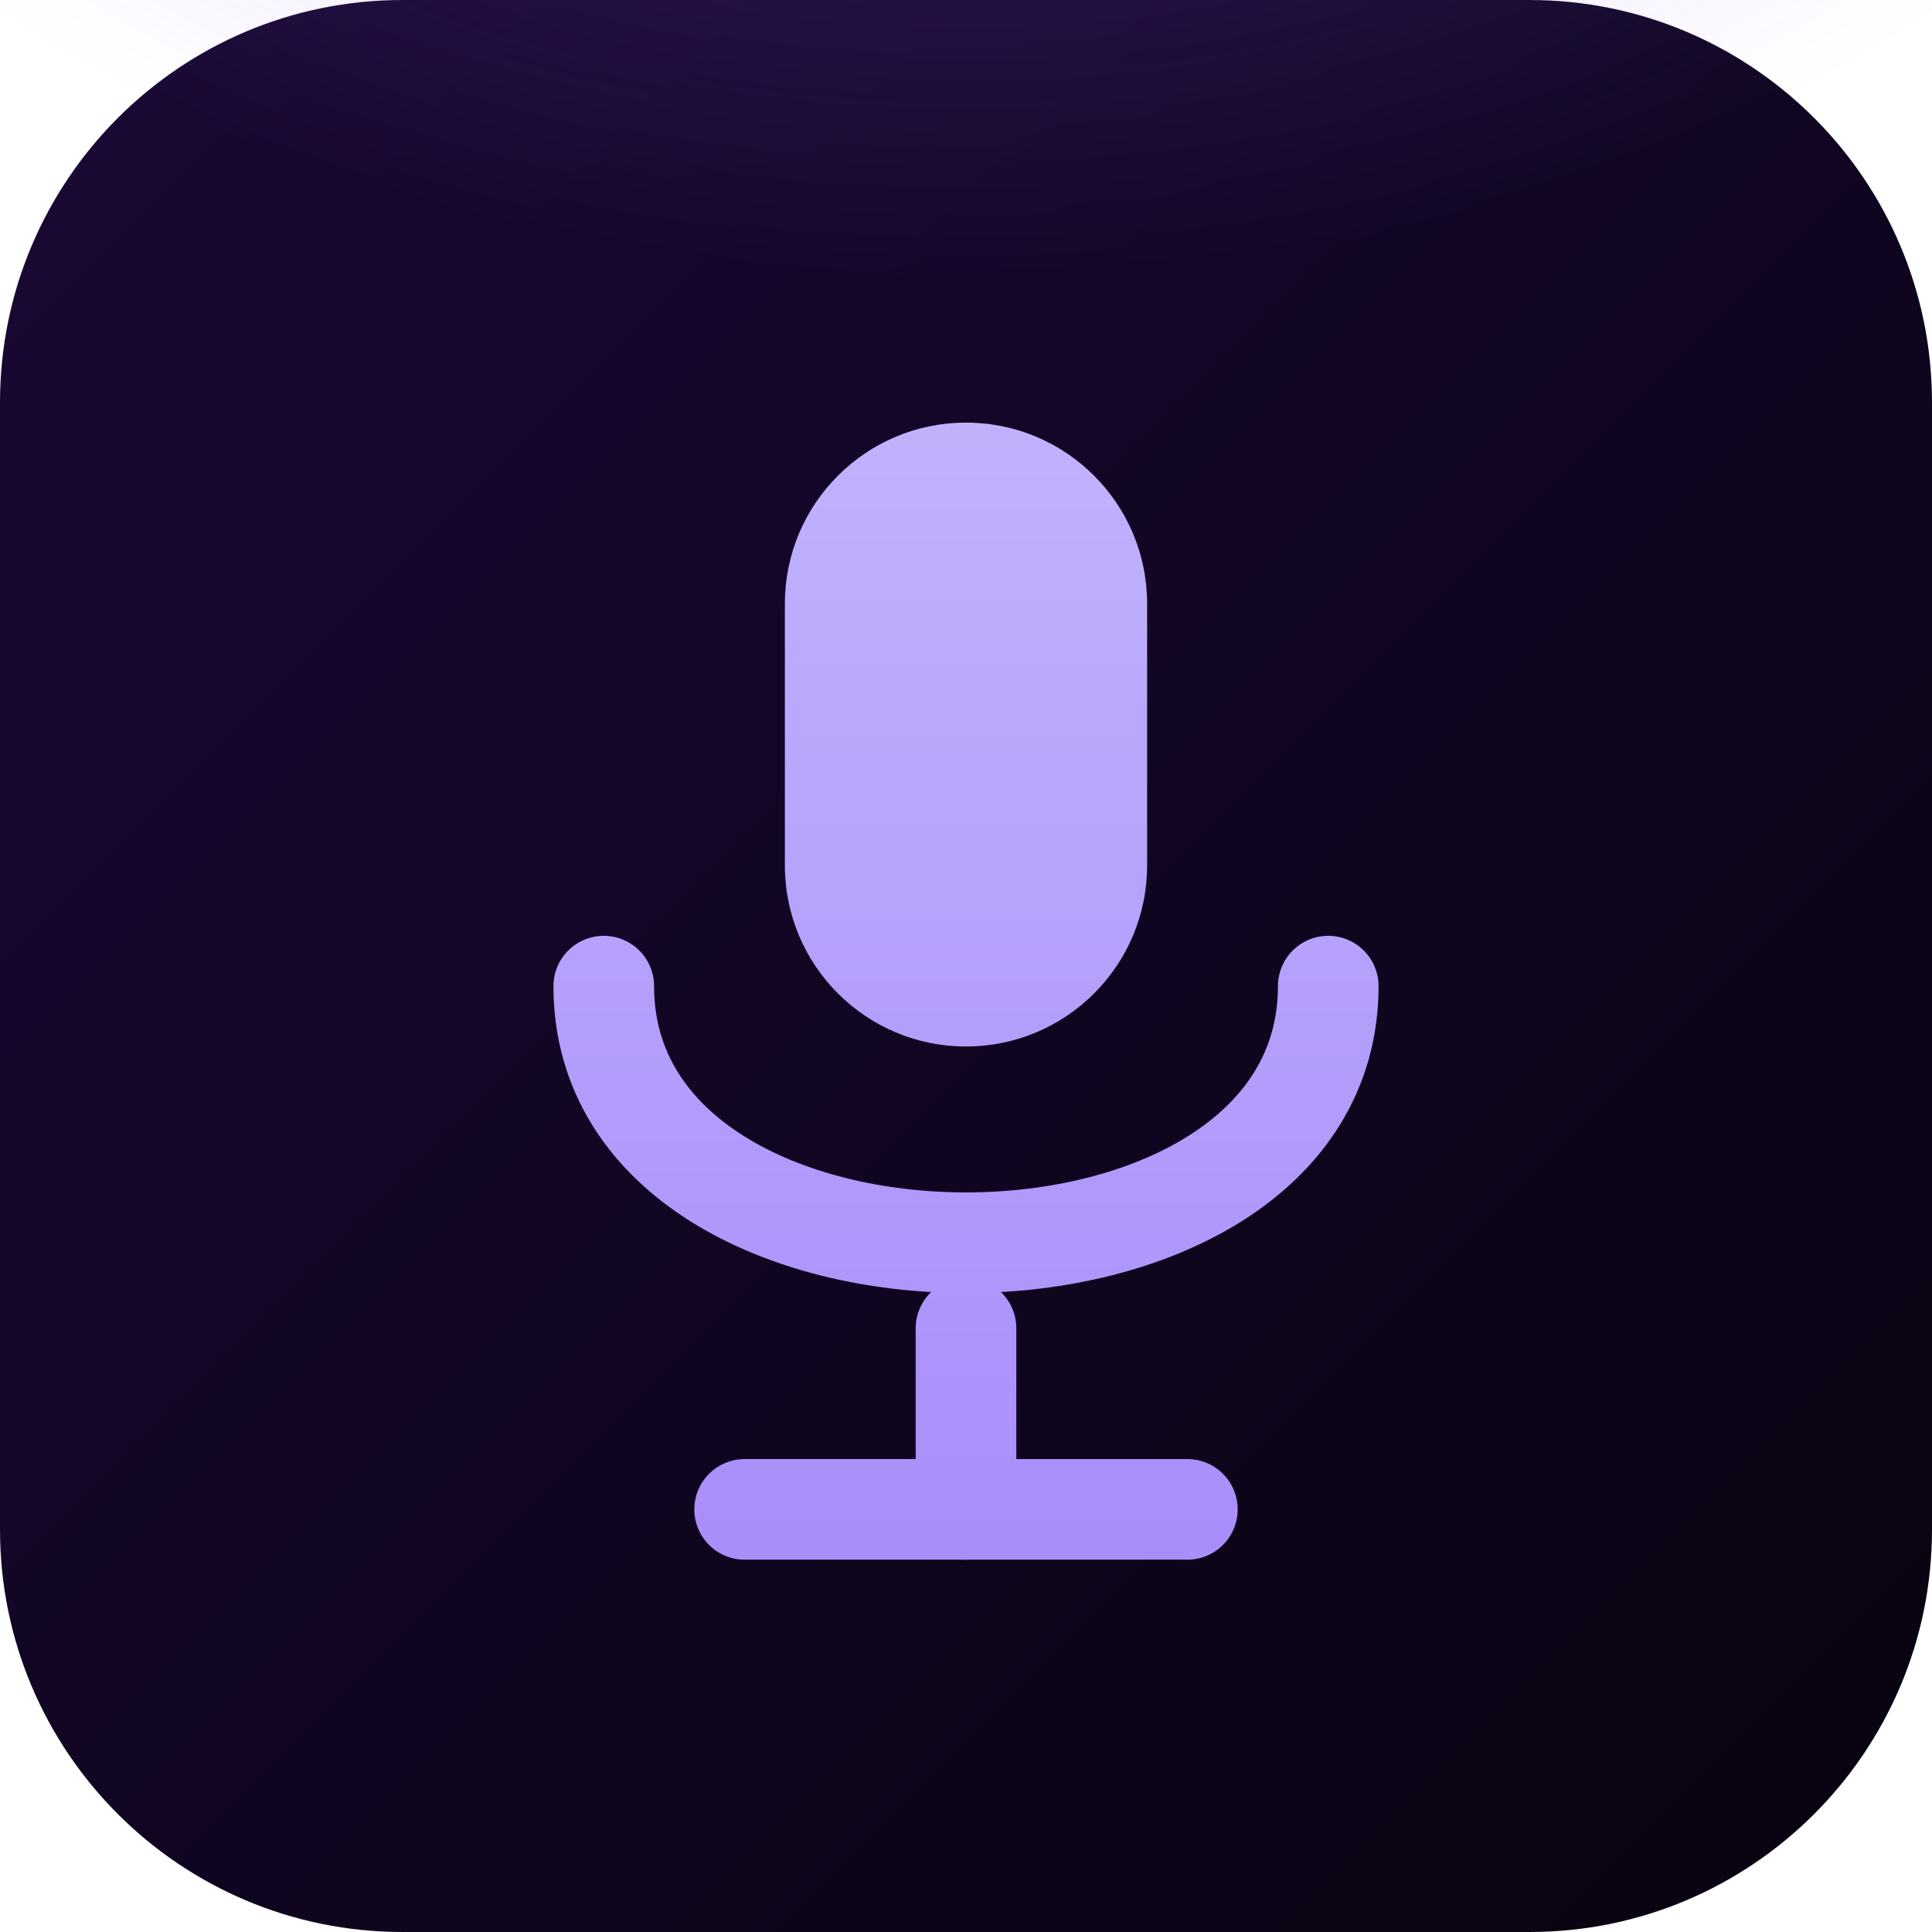
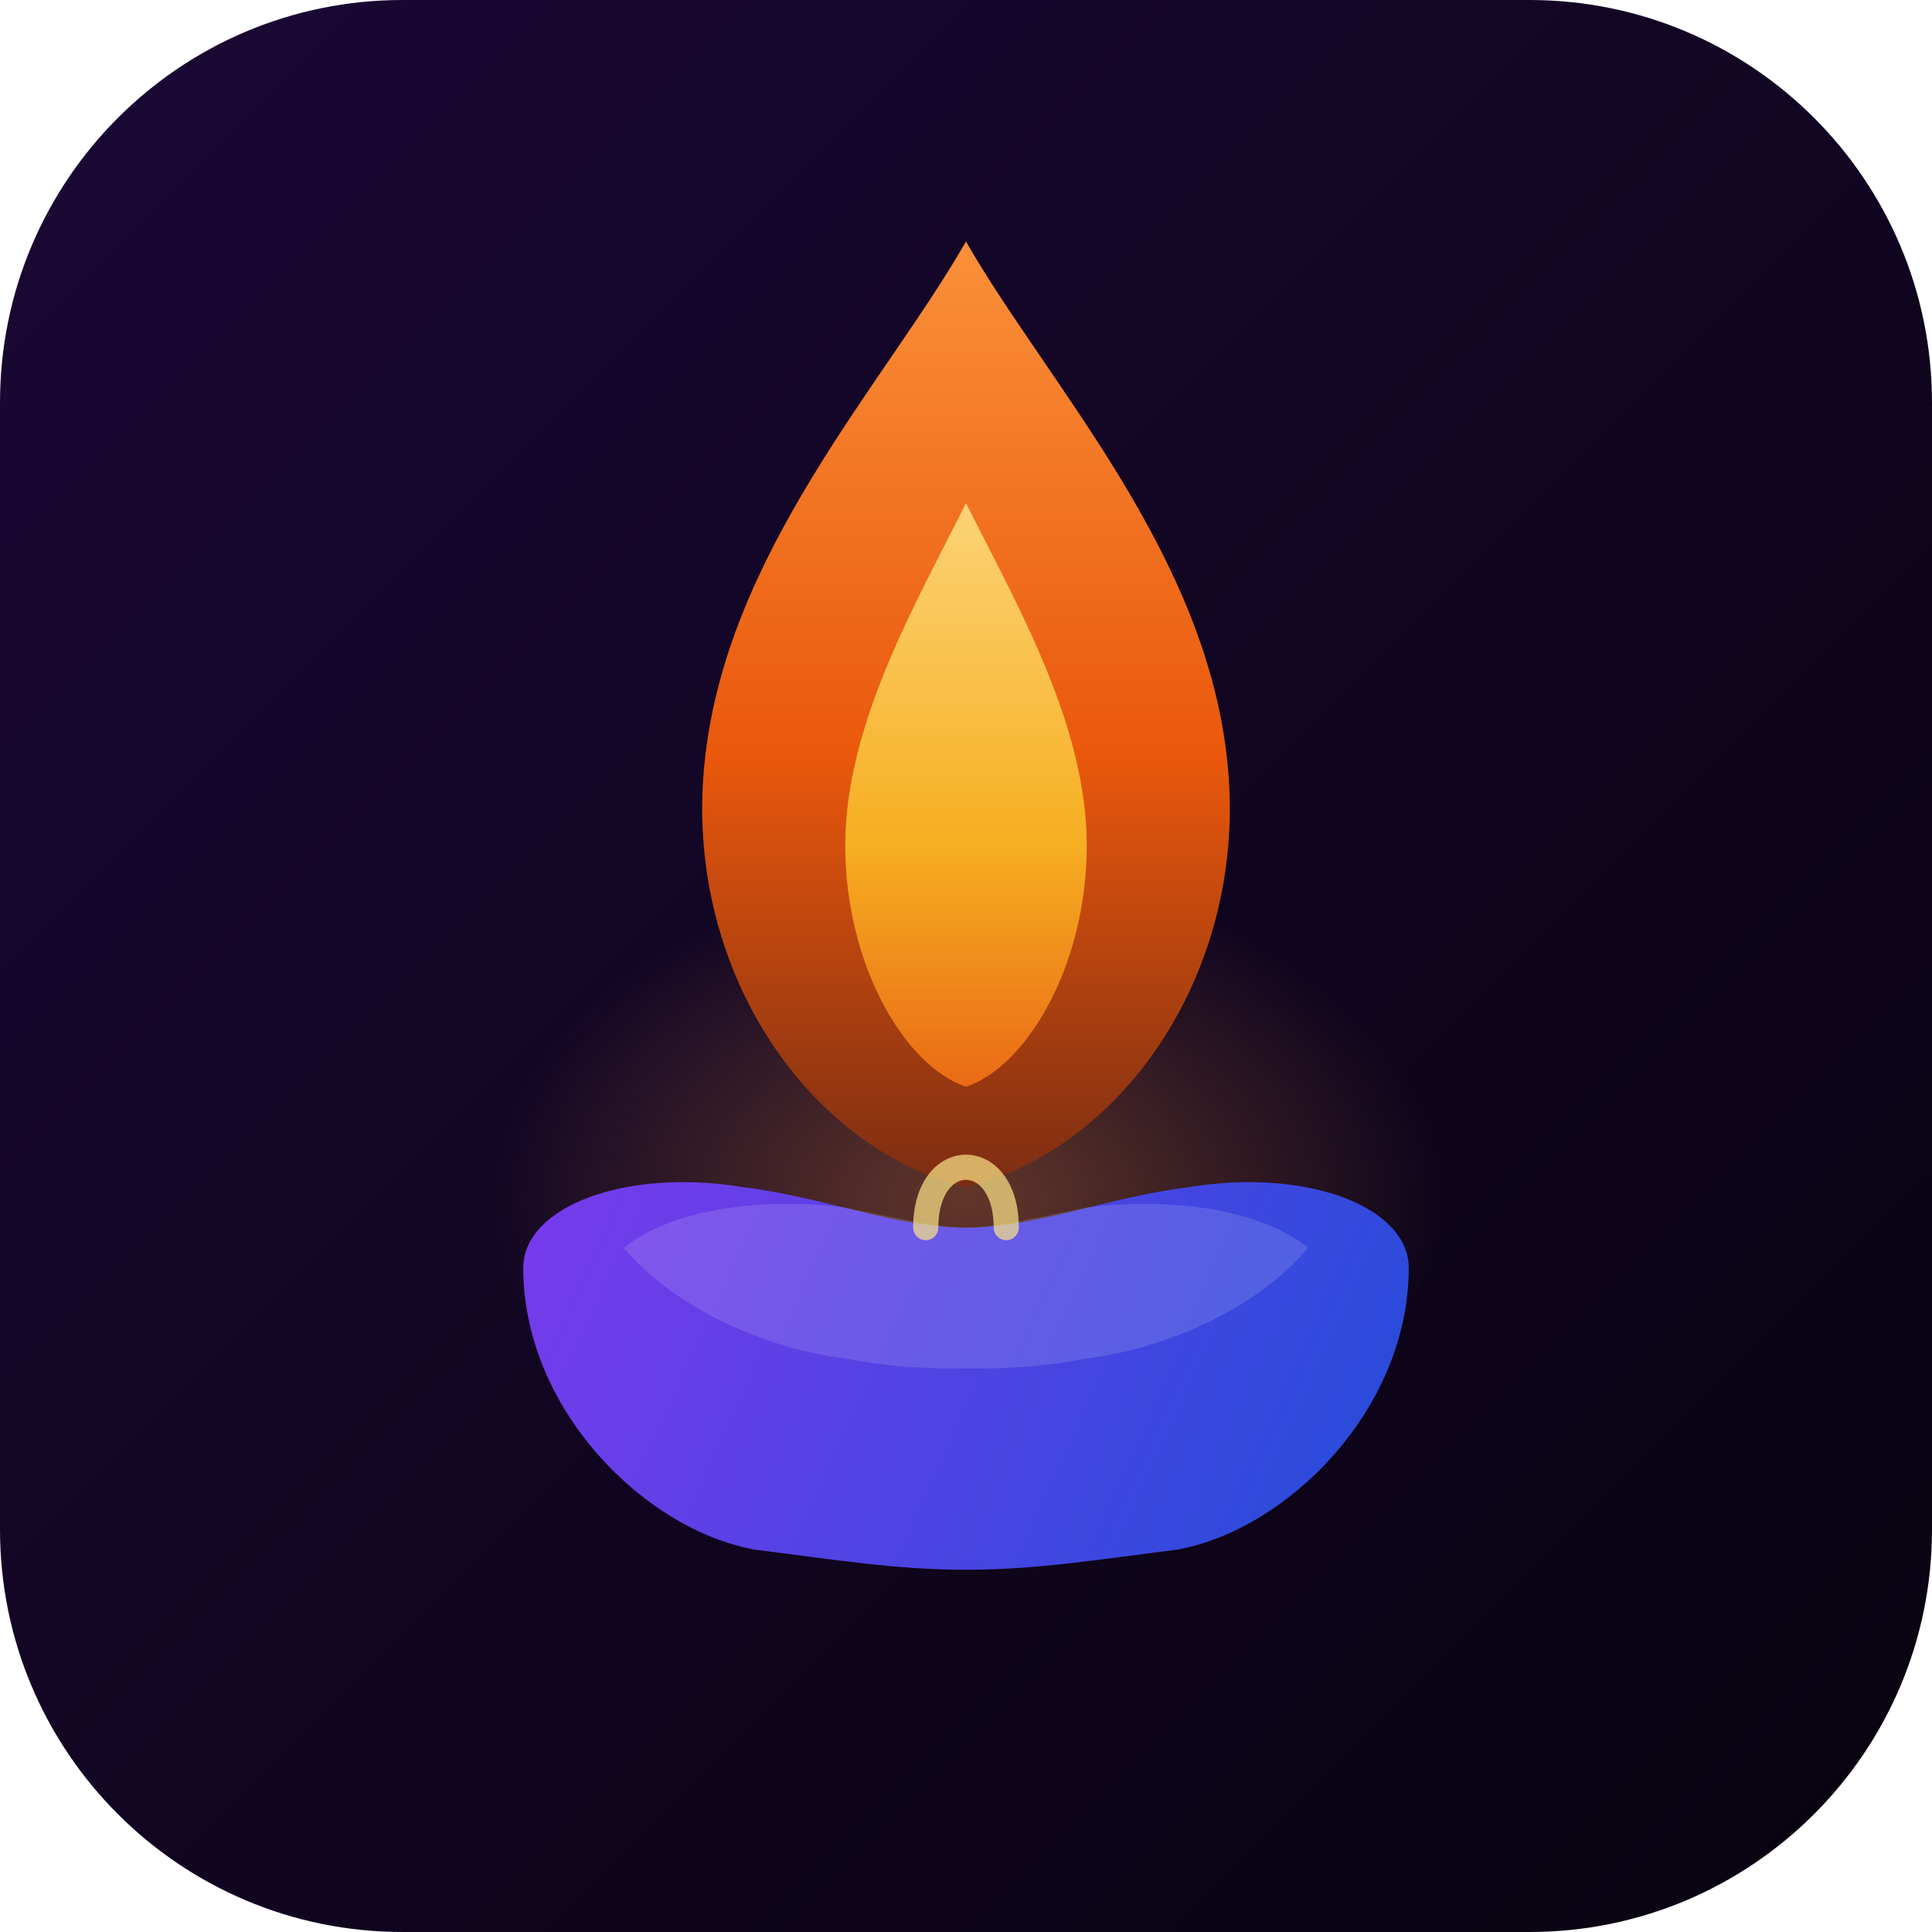
<svg xmlns="http://www.w3.org/2000/svg" viewBox="0 0 192 192" width="192" height="192">
  <defs>
    <linearGradient id="bg" x1="0" y1="0" x2="192" y2="192" gradientUnits="userSpaceOnUse">
      <stop offset="0%" stop-color="#1a0835" />
      <stop offset="100%" stop-color="#08030f" />
    </linearGradient>
-     <linearGradient id="logo" x1="96" y1="30" x2="96" y2="162" gradientUnits="userSpaceOnUse">
-       <stop offset="0%" stop-color="#c4b5fd" />
-       <stop offset="100%" stop-color="#a78bfa" />
+     <linearGradient id="flame-outer" x1="96" y1="22" x2="96" y2="118" gradientUnits="userSpaceOnUse">
+       <stop offset="0%" stop-color="#fb923c" />
+       <stop offset="55%" stop-color="#ea580c" />
+       <stop offset="100%" stop-color="#7c2d12" />
    </linearGradient>
-     <radialGradient id="glow" cx="50%" cy="0%" r="70%">
-       <stop offset="0%" stop-color="rgba(139,92,246,0.4)" />
-       <stop offset="100%" stop-color="rgba(139,92,246,0)" />
+     <linearGradient id="flame-inner" x1="96" y1="48" x2="96" y2="108" gradientUnits="userSpaceOnUse">
+       <stop offset="0%" stop-color="#fde68a" />
+       <stop offset="60%" stop-color="#fbbf24" />
+       <stop offset="100%" stop-color="#f97316" />
+     </linearGradient>
+     <linearGradient id="bowl" x1="48" y1="118" x2="144" y2="162" gradientUnits="userSpaceOnUse">
+       <stop offset="0%" stop-color="#7c3aed" />
+       <stop offset="100%" stop-color="#1d4ed8" />
+     </linearGradient>
+     <radialGradient id="glow" cx="50%" cy="60%" r="45%">
+       <stop offset="0%" stop-color="rgba(251,146,60,0.35)" />
+       <stop offset="100%" stop-color="rgba(251,146,60,0)" />
    </radialGradient>
  </defs>
  <rect width="192" height="192" rx="40" fill="url(#bg)" />
-   <ellipse cx="96" cy="0" rx="100" ry="70" fill="url(#glow)" />
-   <rect x="78" y="42" width="36" height="62" rx="18" fill="url(#logo)" />
-   <path d="M60 98 C60 132 132 132 132 98" stroke="url(#logo)" stroke-width="10" fill="none" stroke-linecap="round" />
-   <line x1="96" y1="132" x2="96" y2="150" stroke="url(#logo)" stroke-width="10" stroke-linecap="round" />
-   <line x1="74" y1="150" x2="118" y2="150" stroke="url(#logo)" stroke-width="10" stroke-linecap="round" />
+   <ellipse cx="96" cy="112" rx="52" ry="36" fill="url(#glow)" />
+   <path d="M96 24     C88 38 72 55 70 76     C68 96 80 114 96 118     C112 114 124 96 122 76     C120 55 104 38 96 24Z" fill="url(#flame-outer)" />
+   <path d="M96 50     C91 60 84 72 84 84     C84 96 90 106 96 108     C102 106 108 96 108 84     C108 72 101 60 96 50Z" fill="url(#flame-inner)" opacity="0.85" />
+   <path d="M52 126     C52 120 62 116 74 118     C82 119 89 122 96 122     C103 122 110 119 118 118     C130 116 140 120 140 126     C140 140 128 152 117 154     C109 155 103 156 96 156     C89 156 83 155 75 154     C64 152 52 140 52 126Z" fill="url(#bowl)" />
+   <path d="M62 124     C67 120 76 119 84 120     C89 121 93 122 96 122     C99 122 103 121 108 120     C116 119 125 120 130 124     C125 130 116 134 108 135     C103 136 99 136 96 136     C93 136 89 136 84 135     C76 134 67 130 62 124Z" fill="rgba(255,255,255,0.13)" />
+   <path d="M92 122 C92 118 94 116 96 116 C98 116 100 118 100 122" stroke="rgba(253,230,138,0.7)" stroke-width="2.5" fill="none" stroke-linecap="round" />
</svg>
